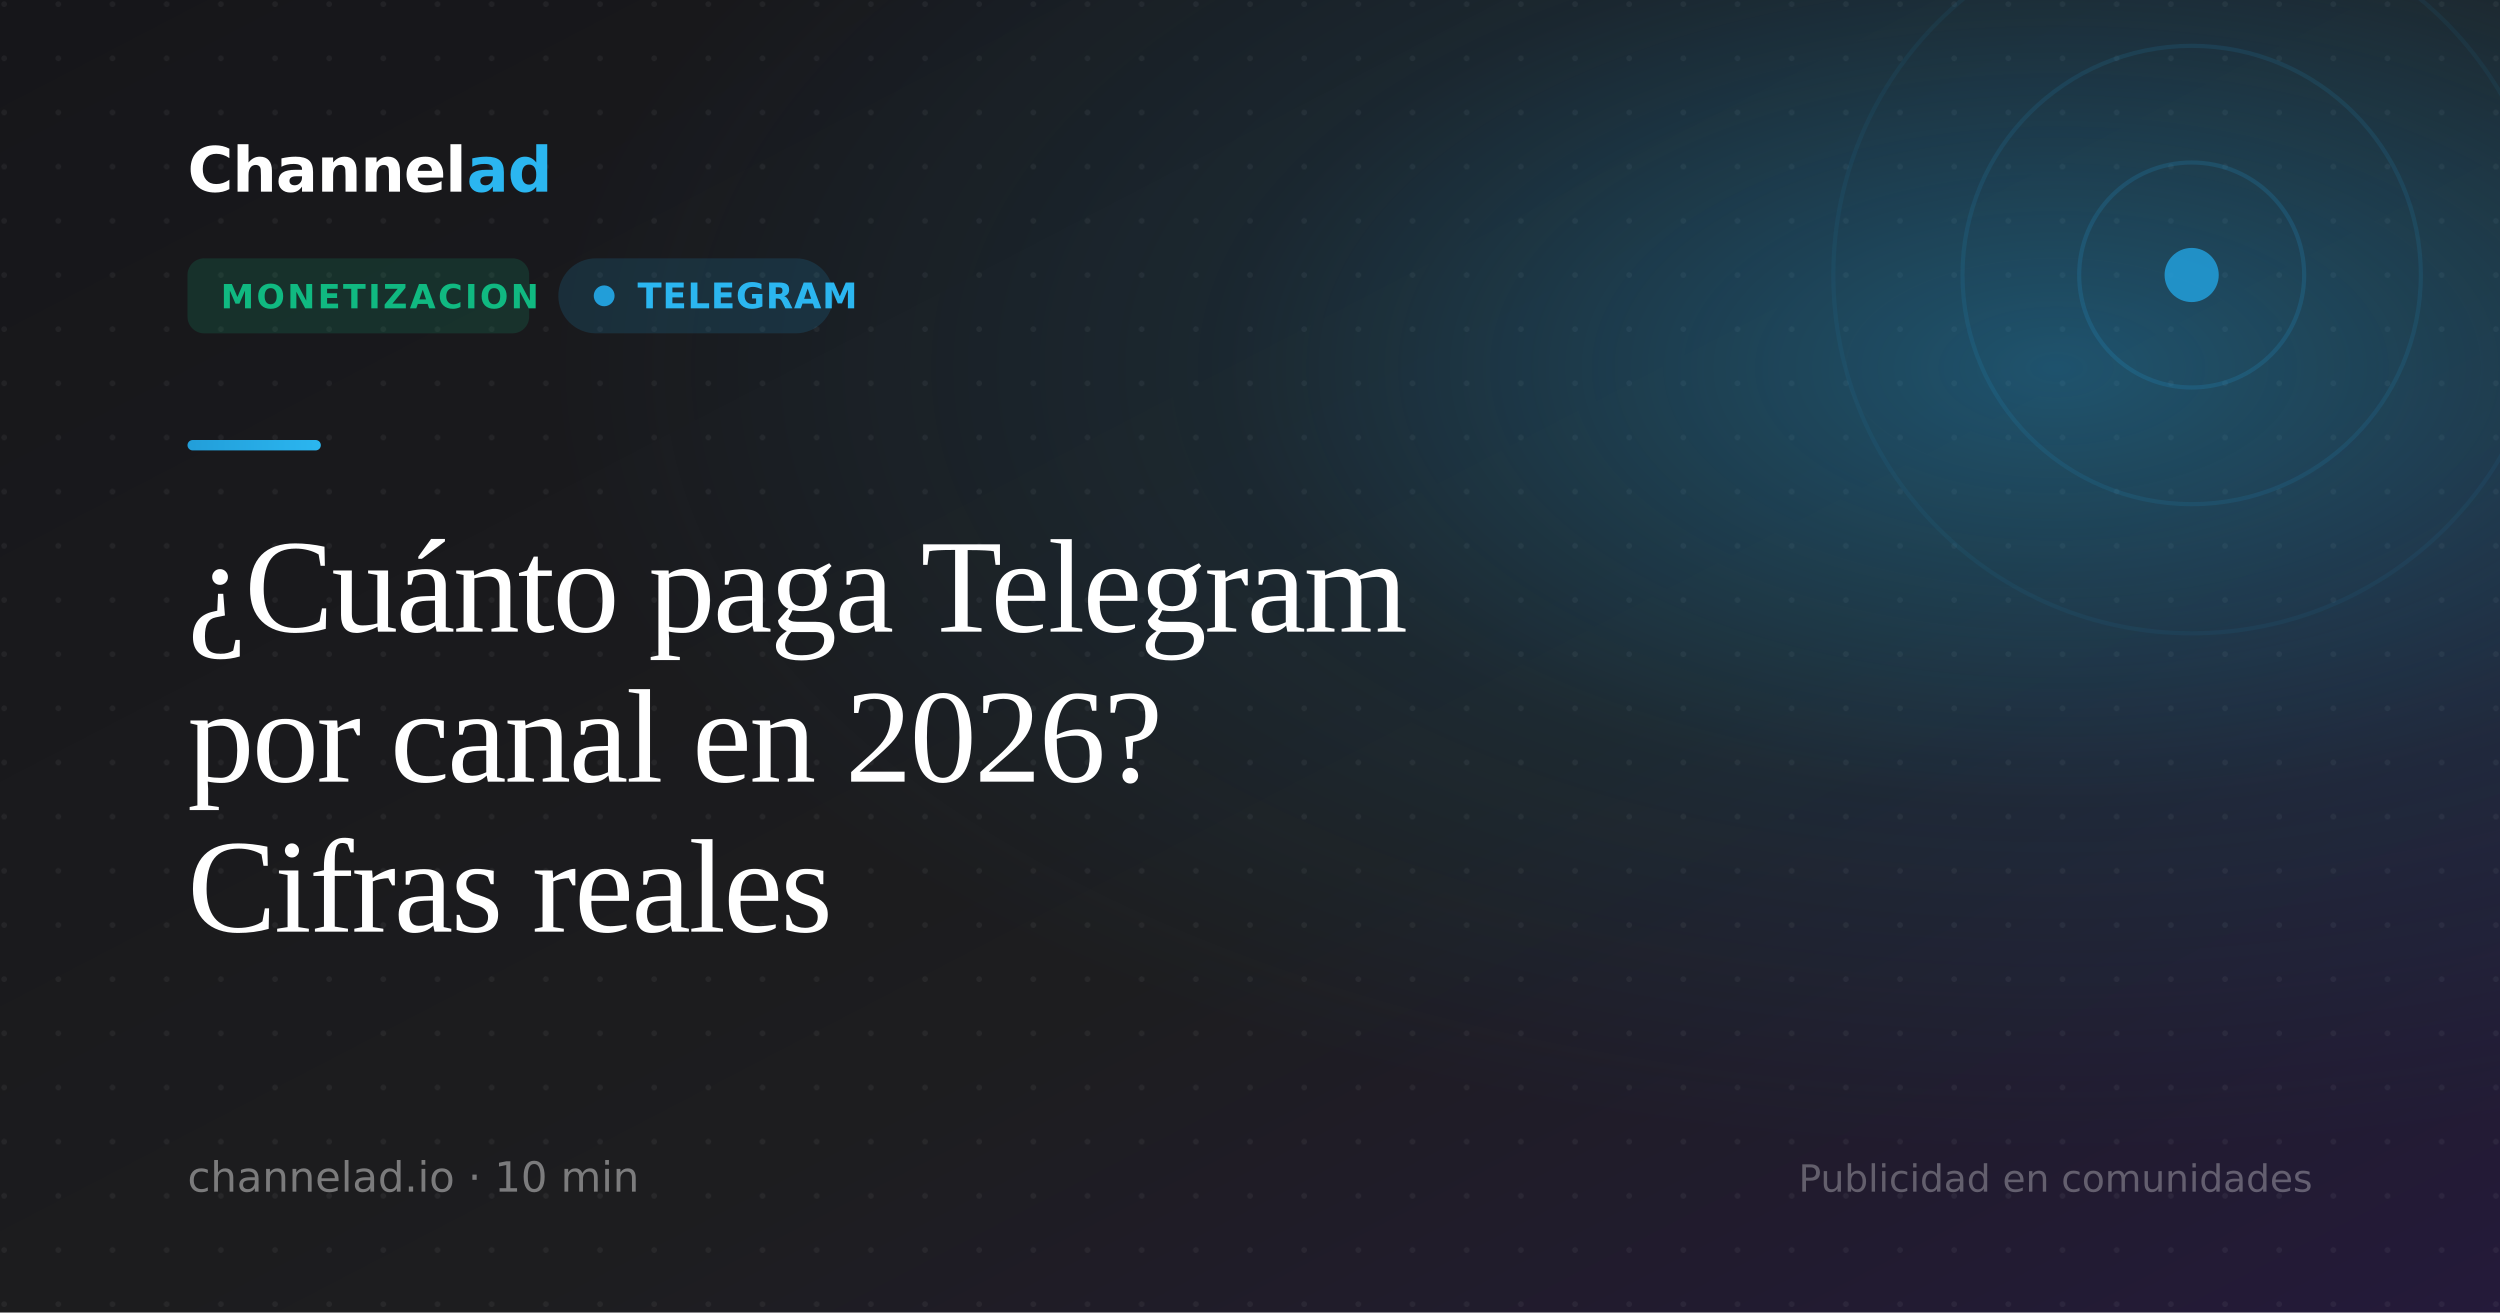
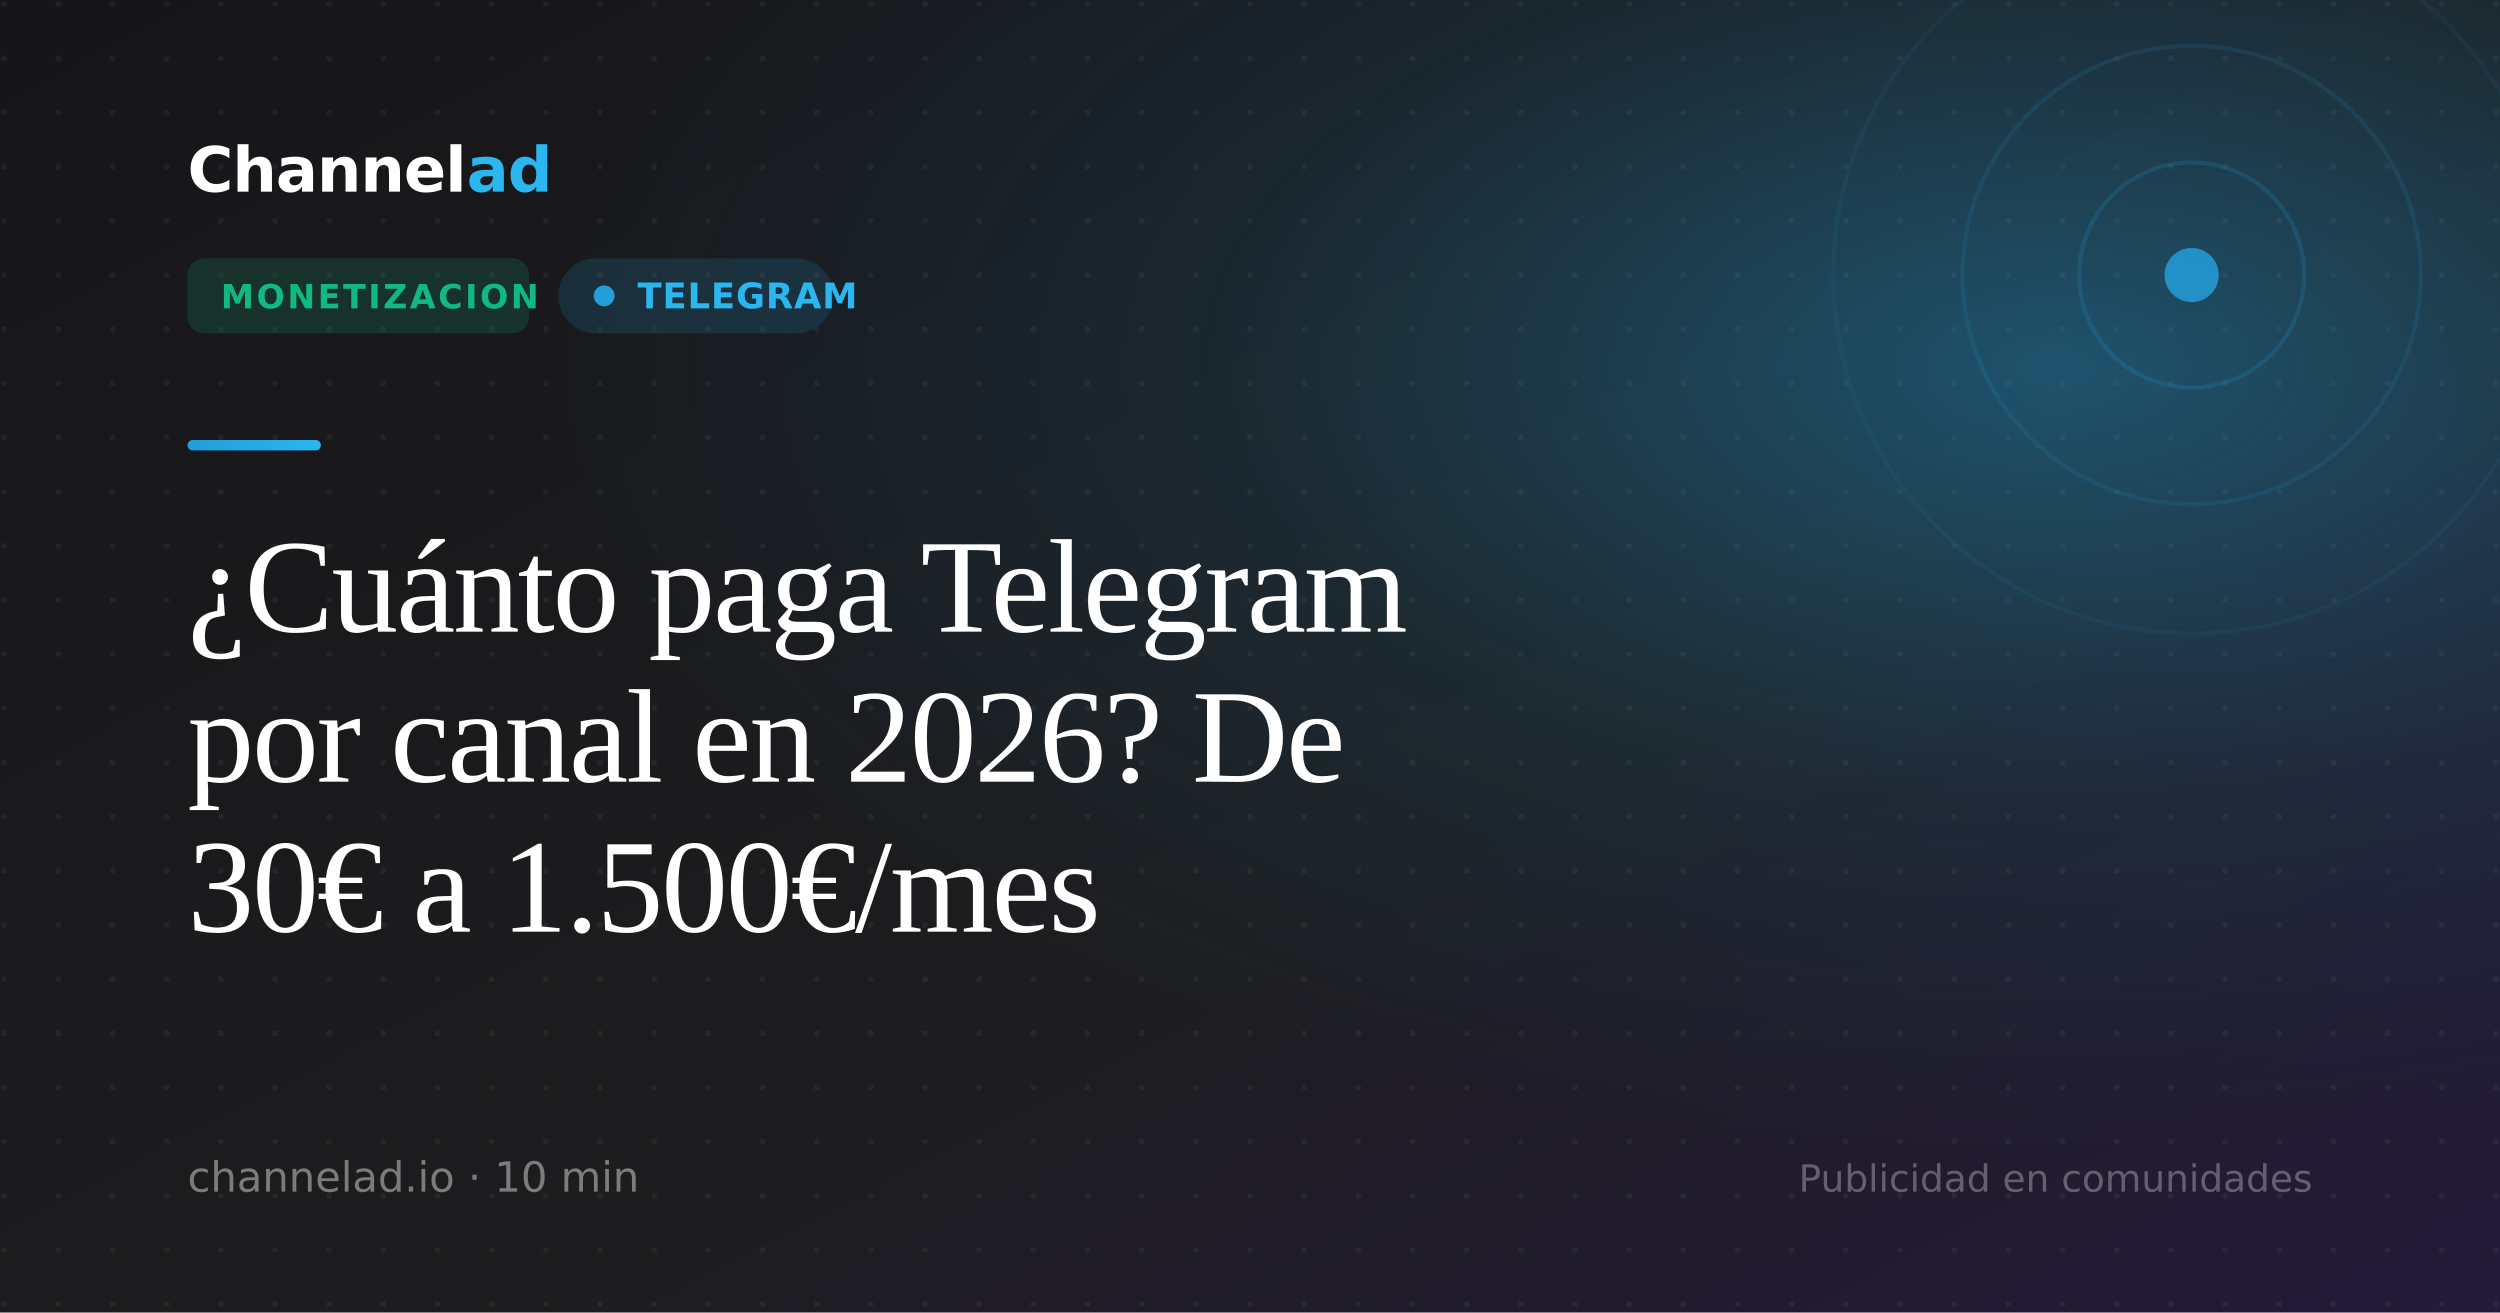
<svg xmlns="http://www.w3.org/2000/svg" width="1200" height="630" viewBox="0 0 1200 630">
  <defs>
    <linearGradient id="bg" x1="0" y1="0" x2="1" y2="1">
      <stop offset="0%" stop-color="#16161a" />
      <stop offset="60%" stop-color="#1D1D1F" />
      <stop offset="100%" stop-color="#241a3a" />
    </linearGradient>
    <radialGradient id="glow" cx="0.82" cy="0.28" r="0.6">
      <stop offset="0%" stop-color="#229ED9" stop-opacity="0.42" />
      <stop offset="55%" stop-color="#229ED9" stop-opacity="0.10" />
      <stop offset="100%" stop-color="#229ED9" stop-opacity="0" />
    </radialGradient>
    <linearGradient id="accent" x1="0" y1="0" x2="1" y2="0">
      <stop offset="0%" stop-color="#229ED9" />
      <stop offset="100%" stop-color="#2bb6f0" />
    </linearGradient>
    <pattern id="dots" width="26" height="26" patternUnits="userSpaceOnUse">
      <circle cx="2" cy="2" r="1.4" fill="#ffffff" opacity="0.05" />
    </pattern>
  </defs>
  <rect width="1200" height="630" fill="url(#bg)" />
  <rect width="1200" height="630" fill="url(#dots)" />
  <rect width="1200" height="630" fill="url(#glow)" />
  <g transform="translate(1052,132)" fill="none" stroke="#229ED9" stroke-opacity="0.18">
    <circle r="54" stroke-width="2" />
    <circle r="110" stroke-width="2" stroke-opacity="0.12" />
    <circle r="172" stroke-width="2" stroke-opacity="0.07" />
  </g>
  <circle cx="1052" cy="132" r="13" fill="#229ED9" opacity="0.85" />
  <text x="90" y="92" font-family="DejaVu Sans, Verdana, sans-serif" font-size="30" font-weight="700" fill="#ffffff" letter-spacing="-0.5">Channel<tspan fill="#2bb6f0">ad</tspan>
  </text>
  <g transform="translate(90,150)">
    <rect x="0" y="-26" width="164" height="36" rx="8" fill="#10b981" opacity="0.16" />
    <text x="16" y="-2" font-family="DejaVu Sans, Verdana, sans-serif" font-size="16" font-weight="700" fill="#10b981" letter-spacing="1.2">MONETIZACION</text>
  </g>
  <g transform="translate(268,150)">
    <rect x="0" y="-26" width="132" height="36" rx="18" fill="#229ED9" opacity="0.16" />
    <circle cx="22" cy="-8" r="5" fill="#229ED9" />
    <text x="38" y="-2" font-family="DejaVu Sans, Verdana, sans-serif" font-size="17" font-weight="700" fill="#2bb6f0" letter-spacing="0.4">TELEGRAM</text>
  </g>
  <rect x="90" y="211.2" width="64" height="5" rx="2.5" fill="url(#accent)" />
  <text x="90" y="303.2" font-family="Georgia, 'Times New Roman', serif" font-size="64" font-weight="400" fill="#ffffff" letter-spacing="-1">
    <tspan x="90" dy="0">¿Cuánto paga Telegram</tspan>
-     <tspan x="90" dy="72">por canal en 2026?</tspan>
-     <tspan x="90" dy="72">Cifras reales</tspan>
+     <tspan x="90" dy="72">por canal en 2026? De</tspan>
+     <tspan x="90" dy="72">30€ a 1.500€/mes</tspan>
  </text>
  <text x="90" y="572" font-family="DejaVu Sans, Verdana, sans-serif" font-size="20" fill="#ffffff" opacity="0.42">channelad.io  ·  10 min</text>
  <text x="1110" y="572" text-anchor="end" font-family="DejaVu Sans, Verdana, sans-serif" font-size="18" fill="#ffffff" opacity="0.30">Publicidad en comunidades</text>
</svg>
